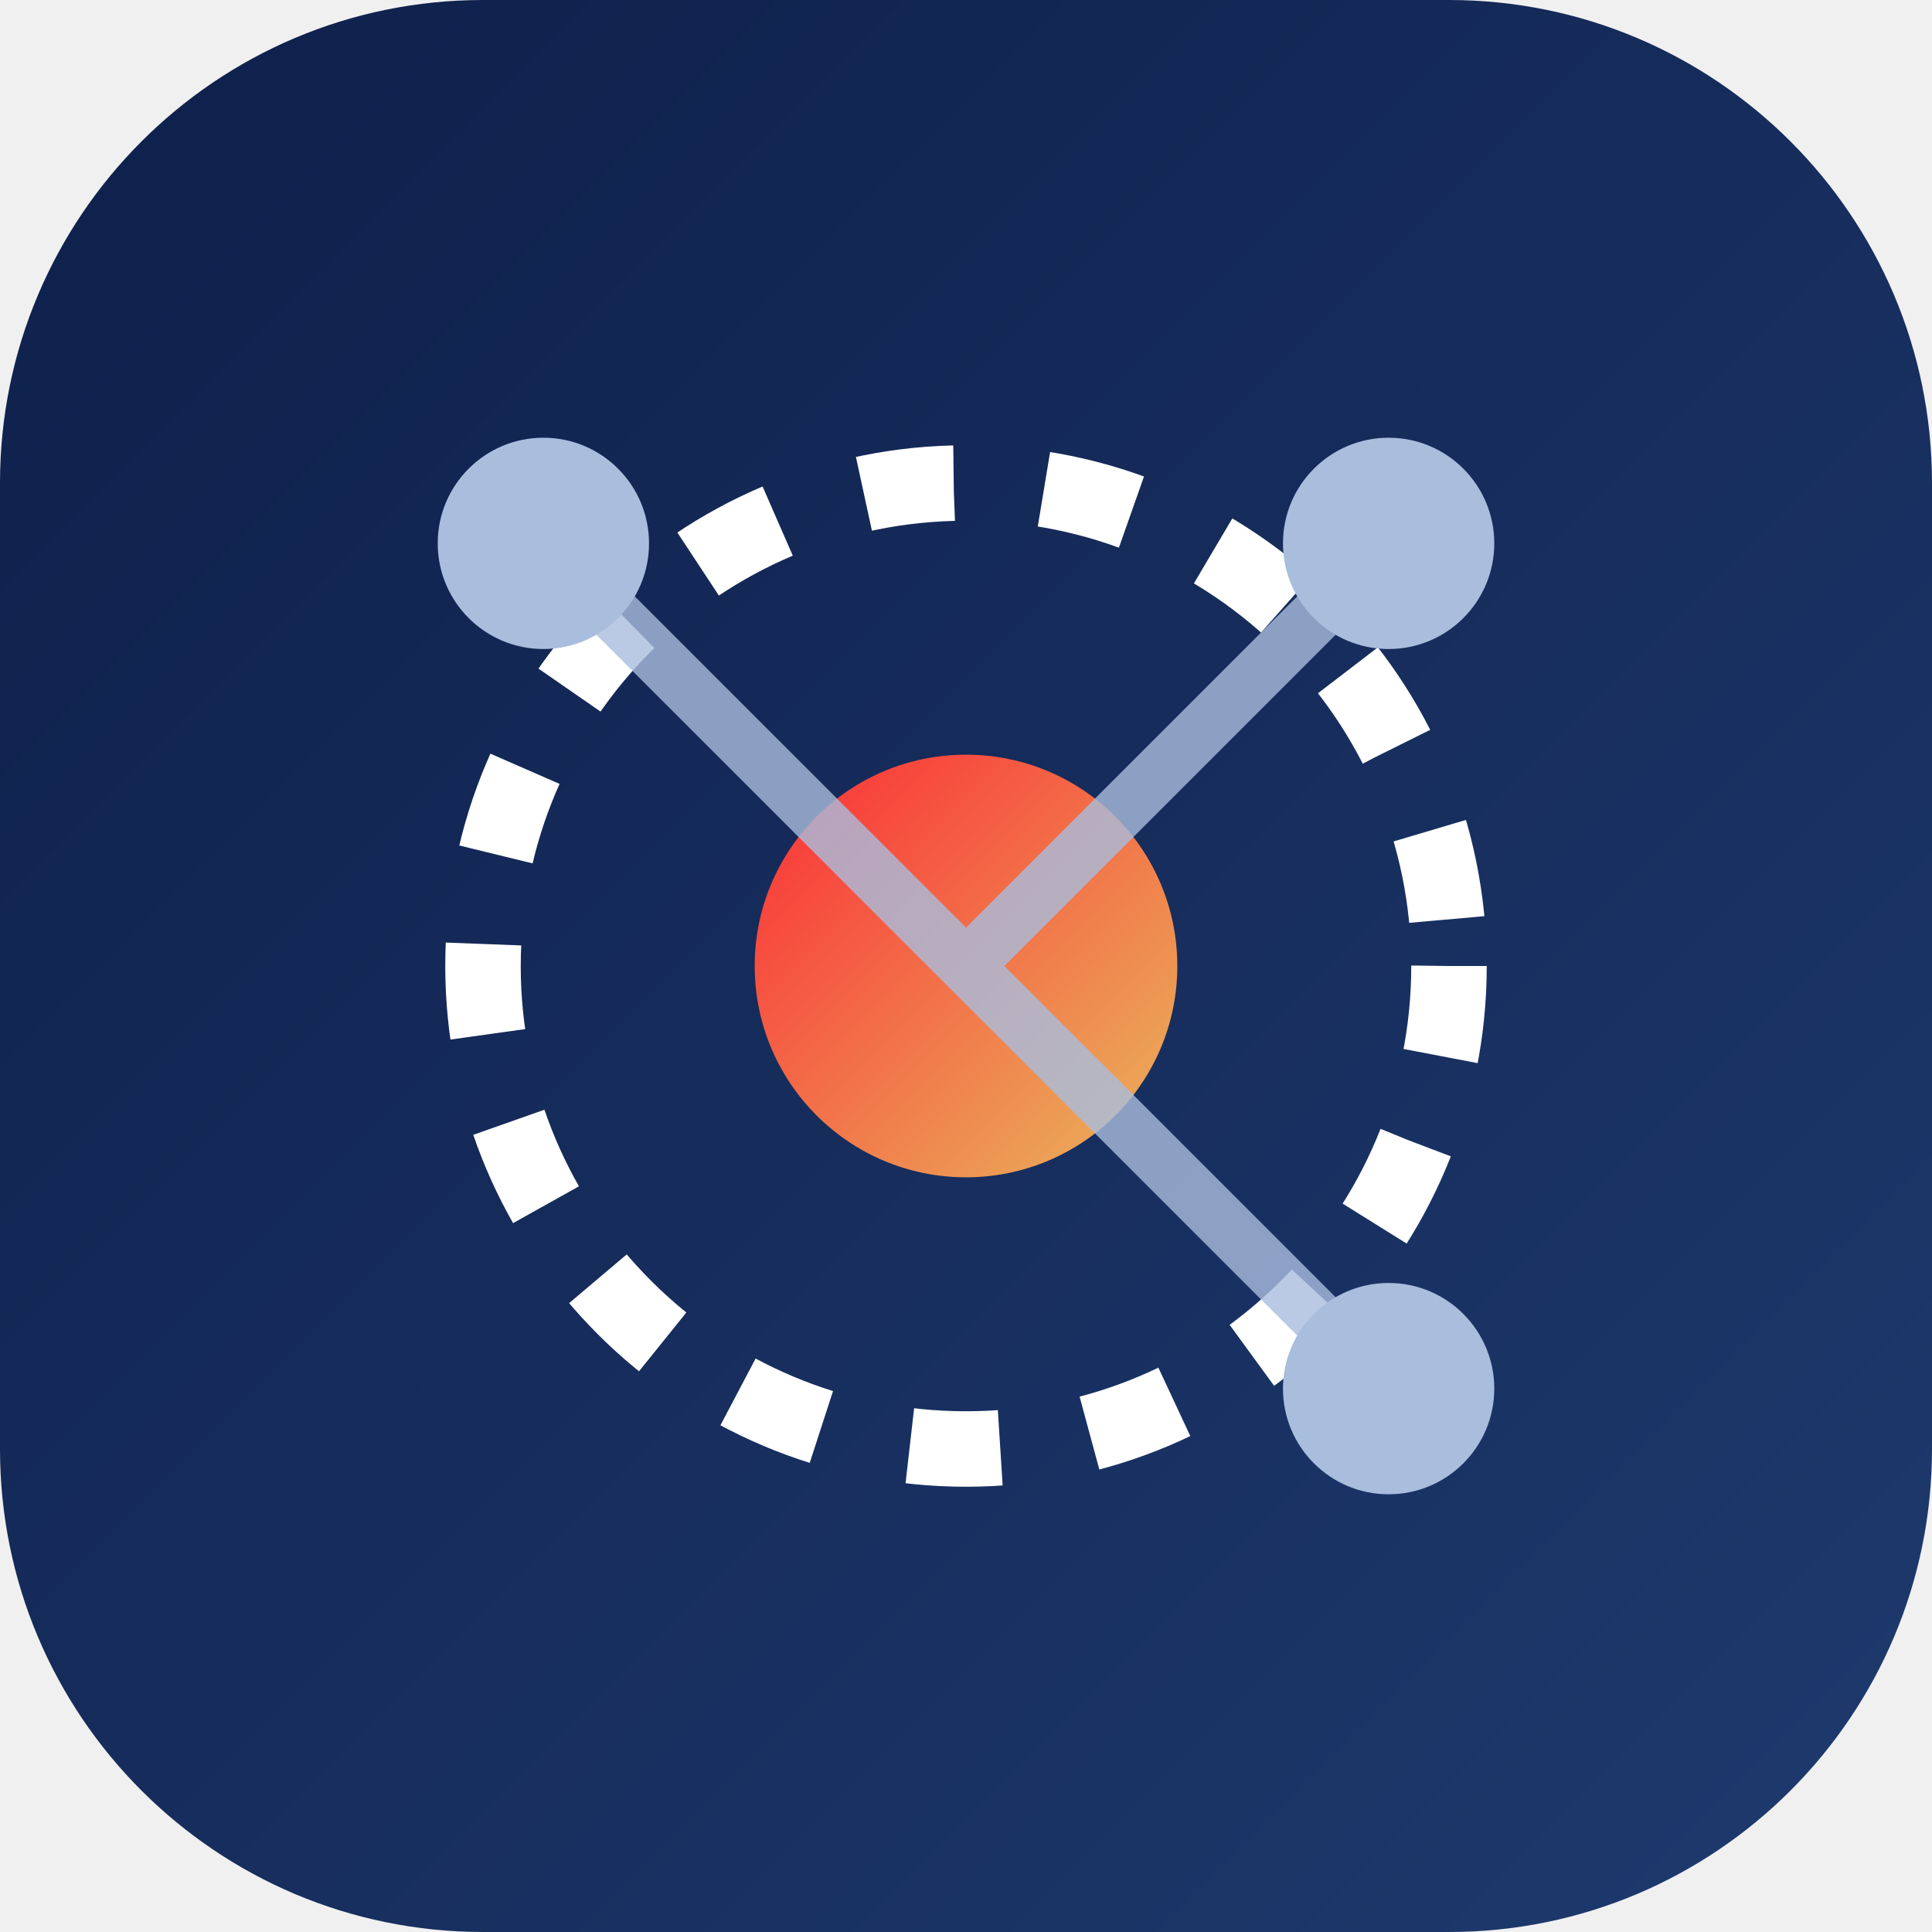
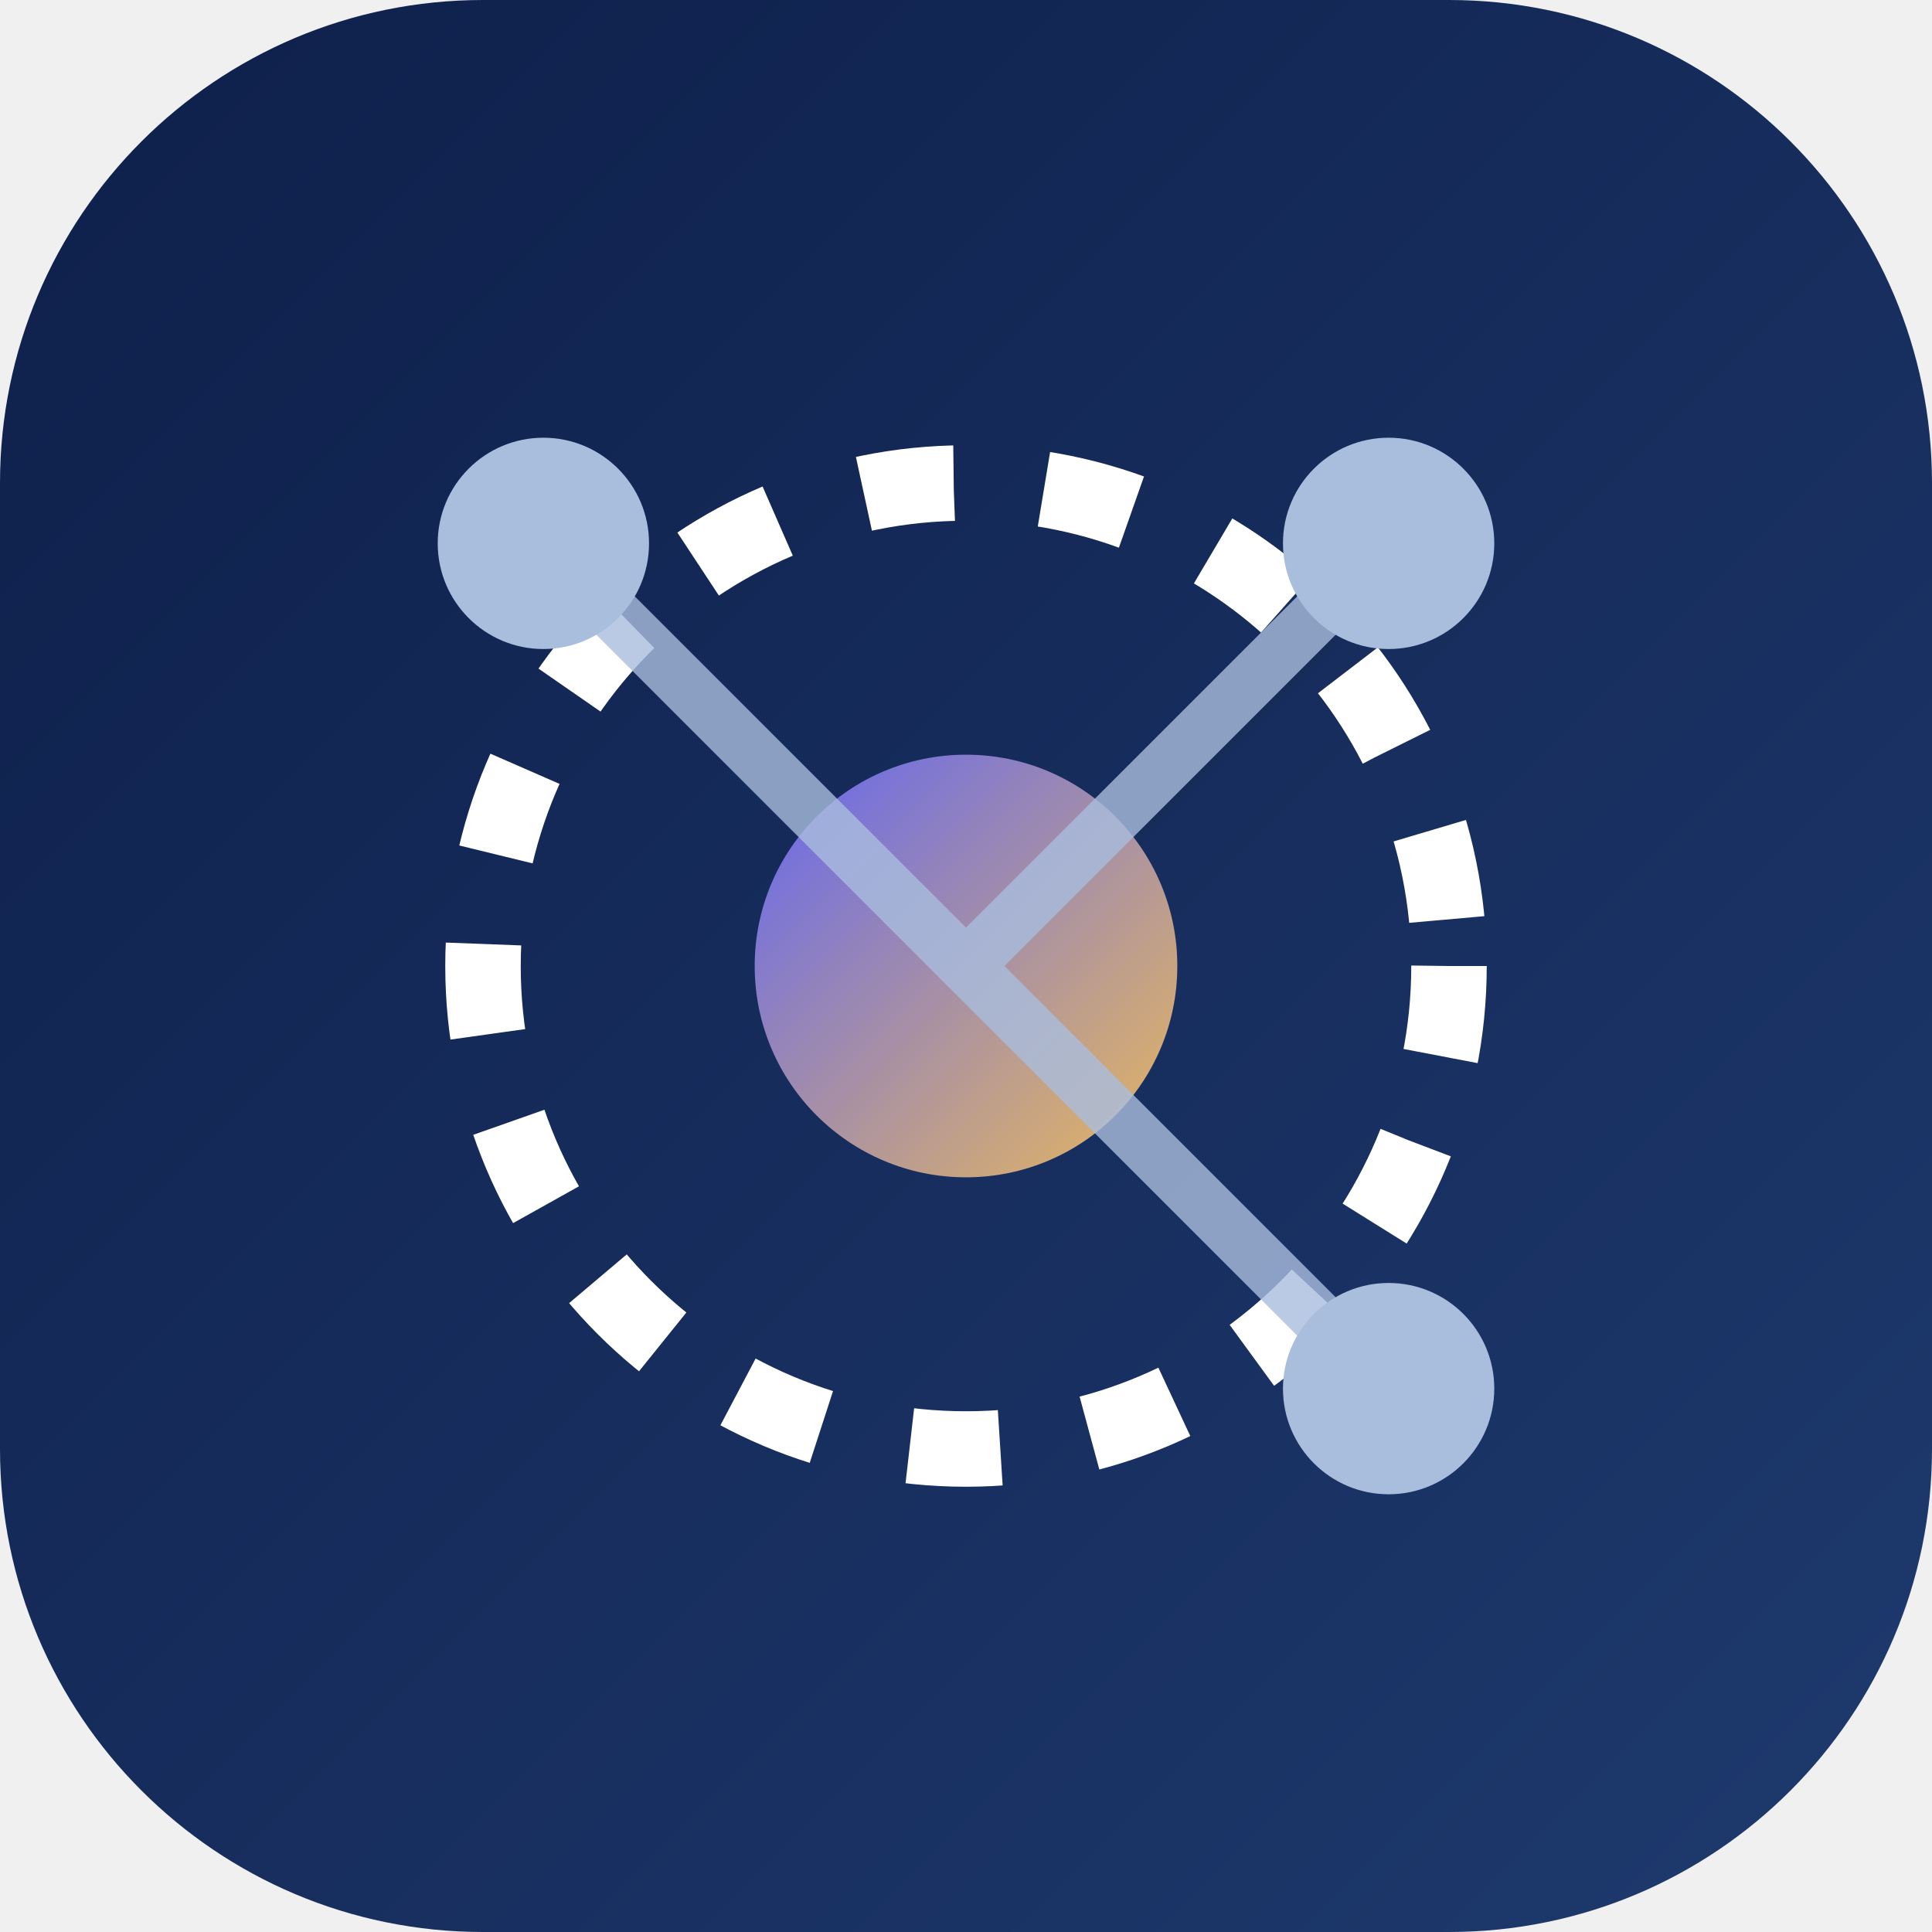
<svg xmlns="http://www.w3.org/2000/svg" viewBox="0 0 64 64" fill="none">
  <defs>
    <linearGradient id="favLogoGrad" x1="0%" y1="0%" x2="100%" y2="100%">
      <stop offset="0%" stop-color="#0e1f4a" />
      <stop offset="100%" stop-color="#1e3a6e" />
    </linearGradient>
    <linearGradient id="favAccentGrad" x1="0%" y1="0%" x2="100%" y2="100%">
-       <stop offset="0%" stop-color="#fb2c36" />
+       <stop offset="0%" stop-color="#6366f1" />
      <stop offset="100%" stop-color="#e9b85c" />
    </linearGradient>
  </defs>
  <rect width="64" height="64" rx="16" fill="url(#favLogoGrad)" />
  <circle cx="32" cy="32" r="16" stroke="#ffffff" stroke-width="2.5" stroke-dasharray="3 3" />
  <circle cx="32" cy="32" r="7" fill="url(#favAccentGrad)" />
  <circle cx="18" cy="18" r="3.5" fill="#a9bddd" />
  <circle cx="46" cy="18" r="3.5" fill="#a9bddd" />
  <circle cx="46" cy="46" r="3.5" fill="#a9bddd" />
  <path d="M18 18L32 32M46 18L32 32M46 46L32 32" stroke="#a9bddd" stroke-width="1.8" stroke-opacity="0.8" />
</svg>
